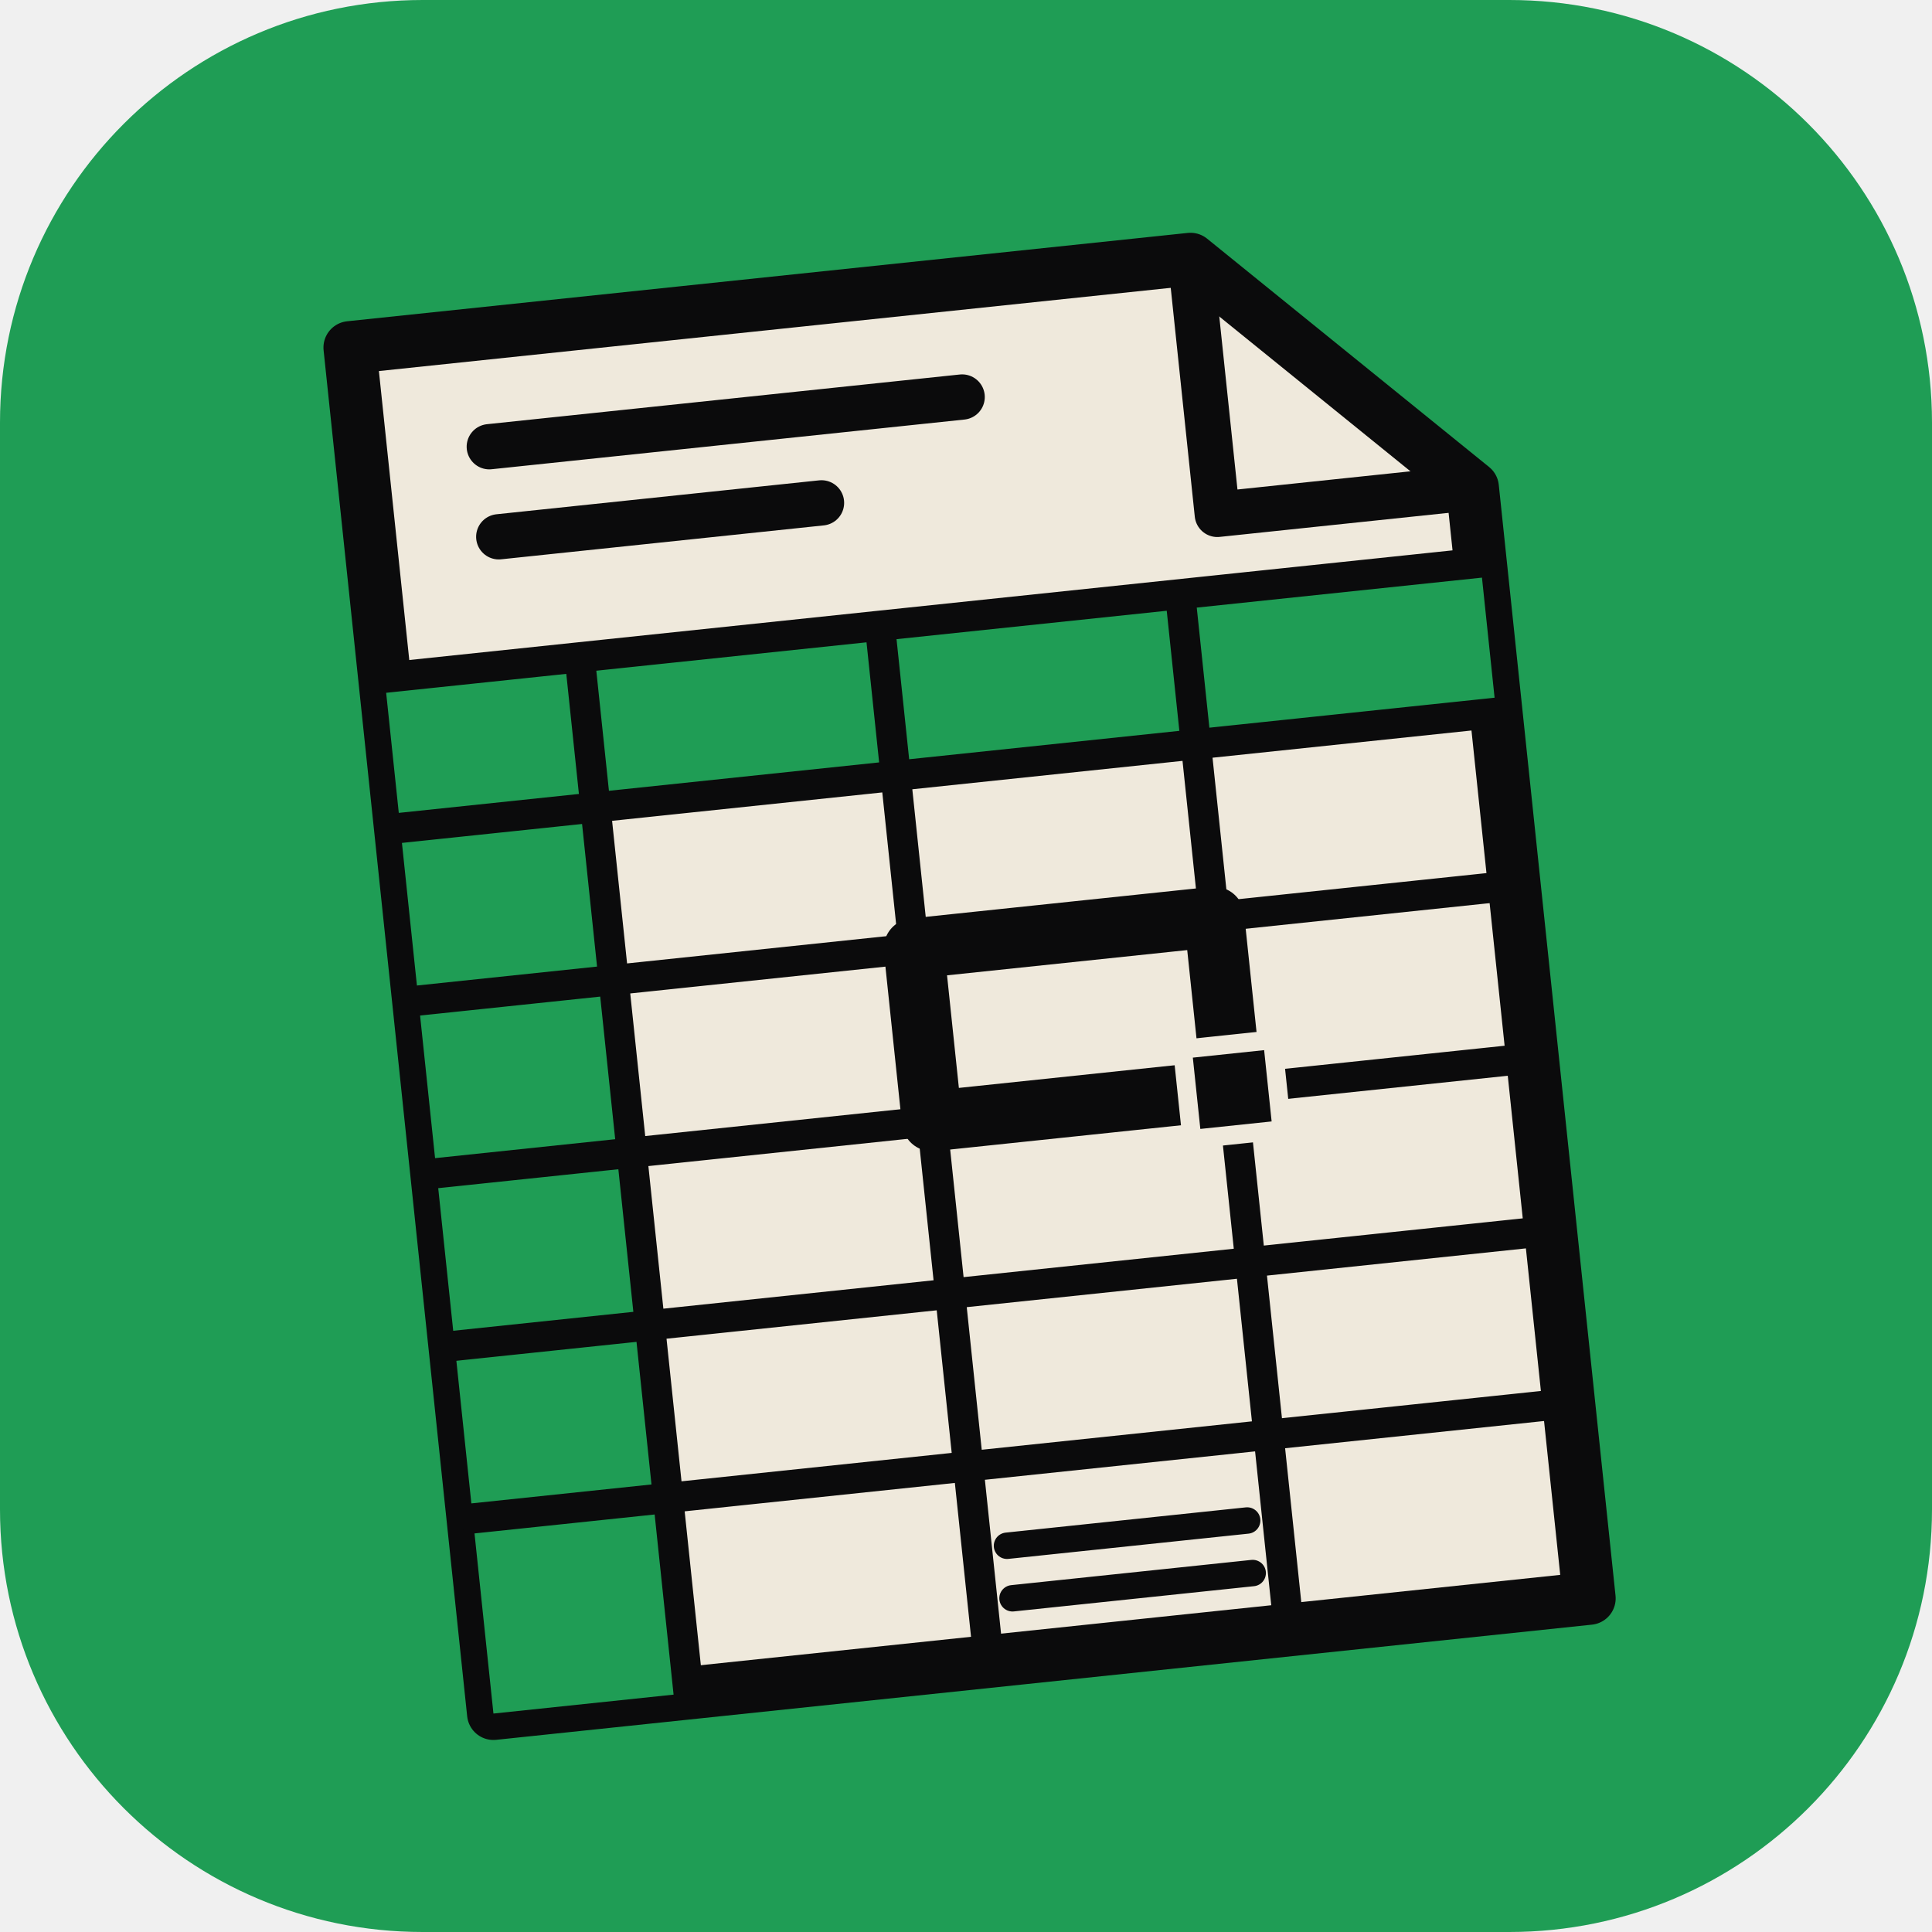
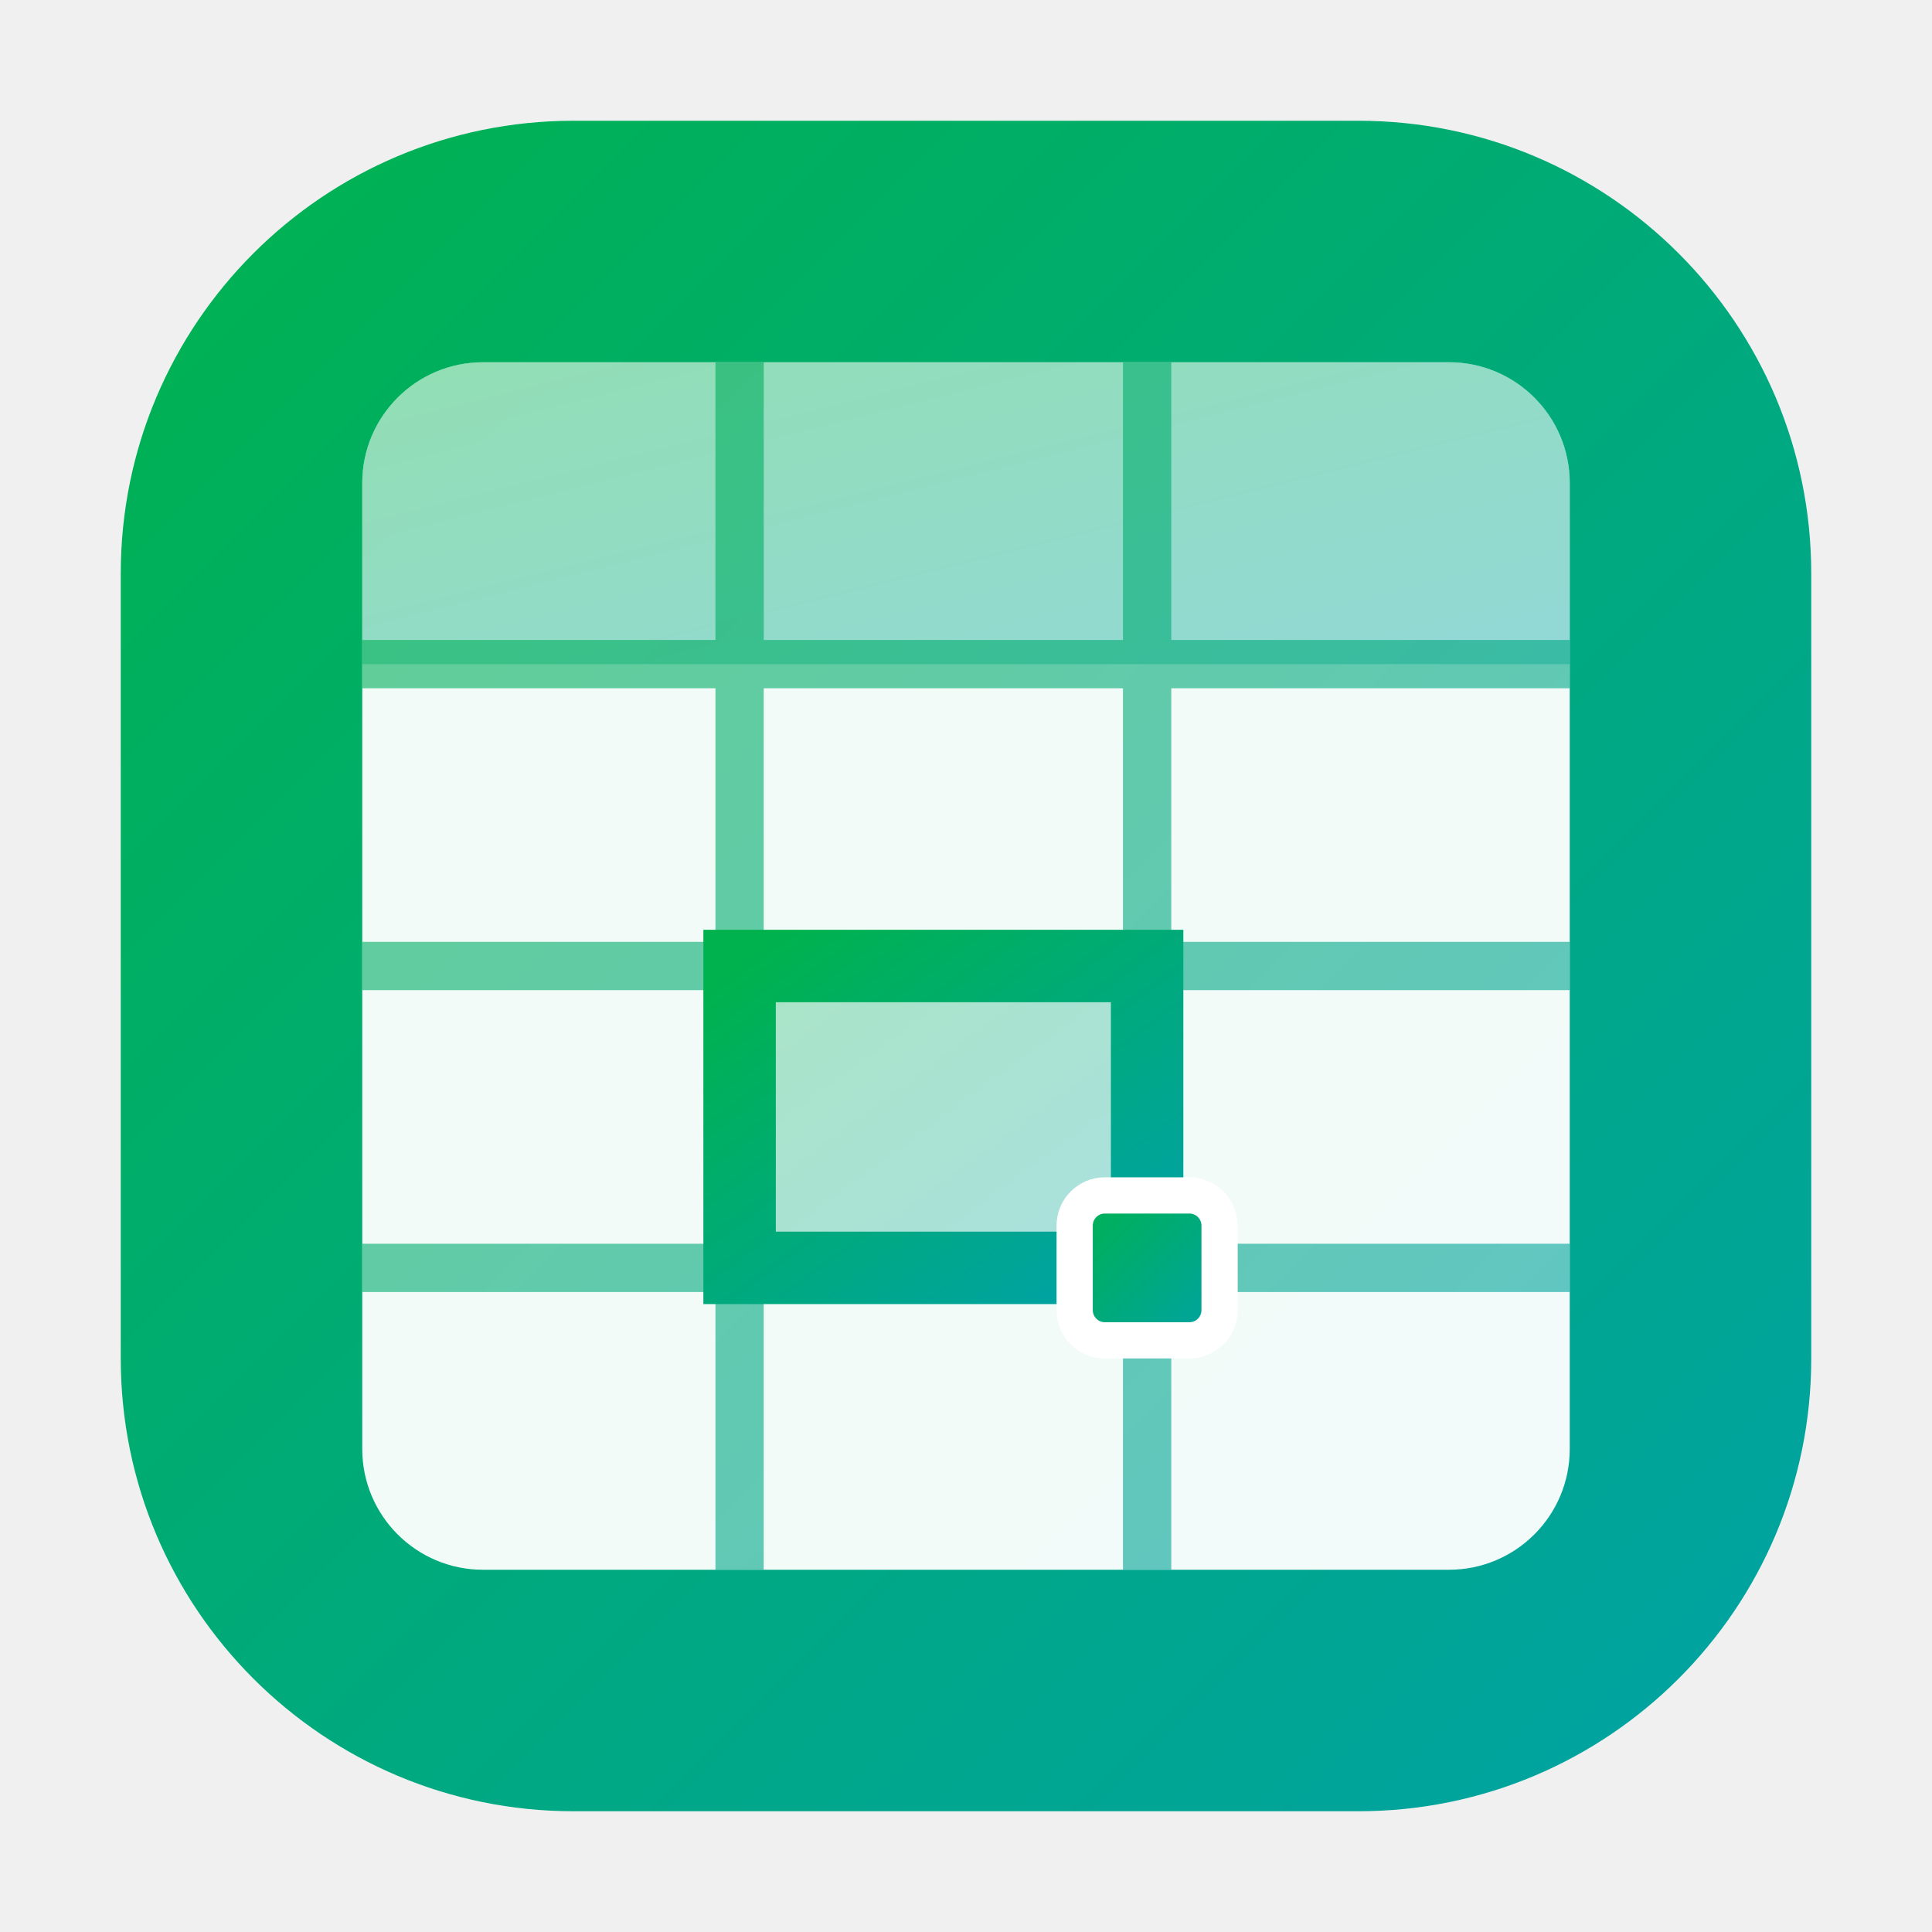
- <svg xmlns="http://www.w3.org/2000/svg" viewBox="0 0 512 512" width="512" height="512">
+ <svg xmlns="http://www.w3.org/2000/svg" viewBox="0 0 64 64">
  <defs>
-     <clipPath id="tile">
-       <rect width="512" height="512" rx="112" />
-     </clipPath>
+     <linearGradient id="g" x1="0" y1="0" x2="1" y2="1">
+       <stop offset="0" stop-color="#00b24e" />
+       <stop offset="1" stop-color="#00a2a5" />
+     </linearGradient>
  </defs>
-   <g clip-path="url(#tile)">
-     <rect width="512" height="512" fill="#1f9d55" />
-     <g transform="rotate(-6 256 268)" stroke="#0b0b0c" stroke-linejoin="round" stroke-linecap="round">
-       <path d="M112 76 H336 L404 144 V440 H112 Z" fill="#efe9dc" stroke-width="14" />
-       <path d="M336 76 V144 H404" fill="none" stroke-width="12" />
-       <path d="M146 106 H272 M146 130 H232" stroke-width="12" />
-       <path d="M112 164 H404 V204 H164 V440 H112 Z" fill="#1f9d55" stroke="none" />
-       <path d="M112 164 H404 M112 204 H404 M112 250 H404 M112 296 H404 M112 342 H404 M112 388 H404                M164 164 V440 M244 164 V440 M324 164 V440" fill="none" stroke-width="8" />
-       <rect x="244" y="250" width="80" height="46" fill="none" stroke-width="16" />
-       <rect x="312" y="284" width="24" height="24" fill="#0b0b0c" stroke="#efe9dc" stroke-width="5" />
-       <path d="M252 410 H316 M252 424 H316" stroke-width="7" />
-     </g>
-   </g>
+   <rect x="4" y="4" width="56" height="56" rx="15" fill="url(#g)" />
+   <rect x="12" y="12" width="40" height="40" rx="4" fill="#fff" fill-opacity=".95" />
+   <path d="M12 16a4 4 0 0 1 4-4h32a4 4 0 0 1 4 4v6H12z" fill="url(#g)" fill-opacity=".4" />
+   <path d="M12 22h40M12 32h40M12 42h40M24.5 12v40M38 12v40" stroke="url(#g)" stroke-width="1.6" stroke-opacity=".6" />
+   <rect x="24.5" y="32" width="13.5" height="10" fill="url(#g)" fill-opacity=".3" />
+   <rect x="24.5" y="32" width="13.5" height="10" fill="none" stroke="url(#g)" stroke-width="2.4" />
+   <rect x="35.6" y="39.6" width="4.8" height="4.8" rx="1" fill="url(#g)" stroke="#fff" stroke-width="1.2" />
</svg>
